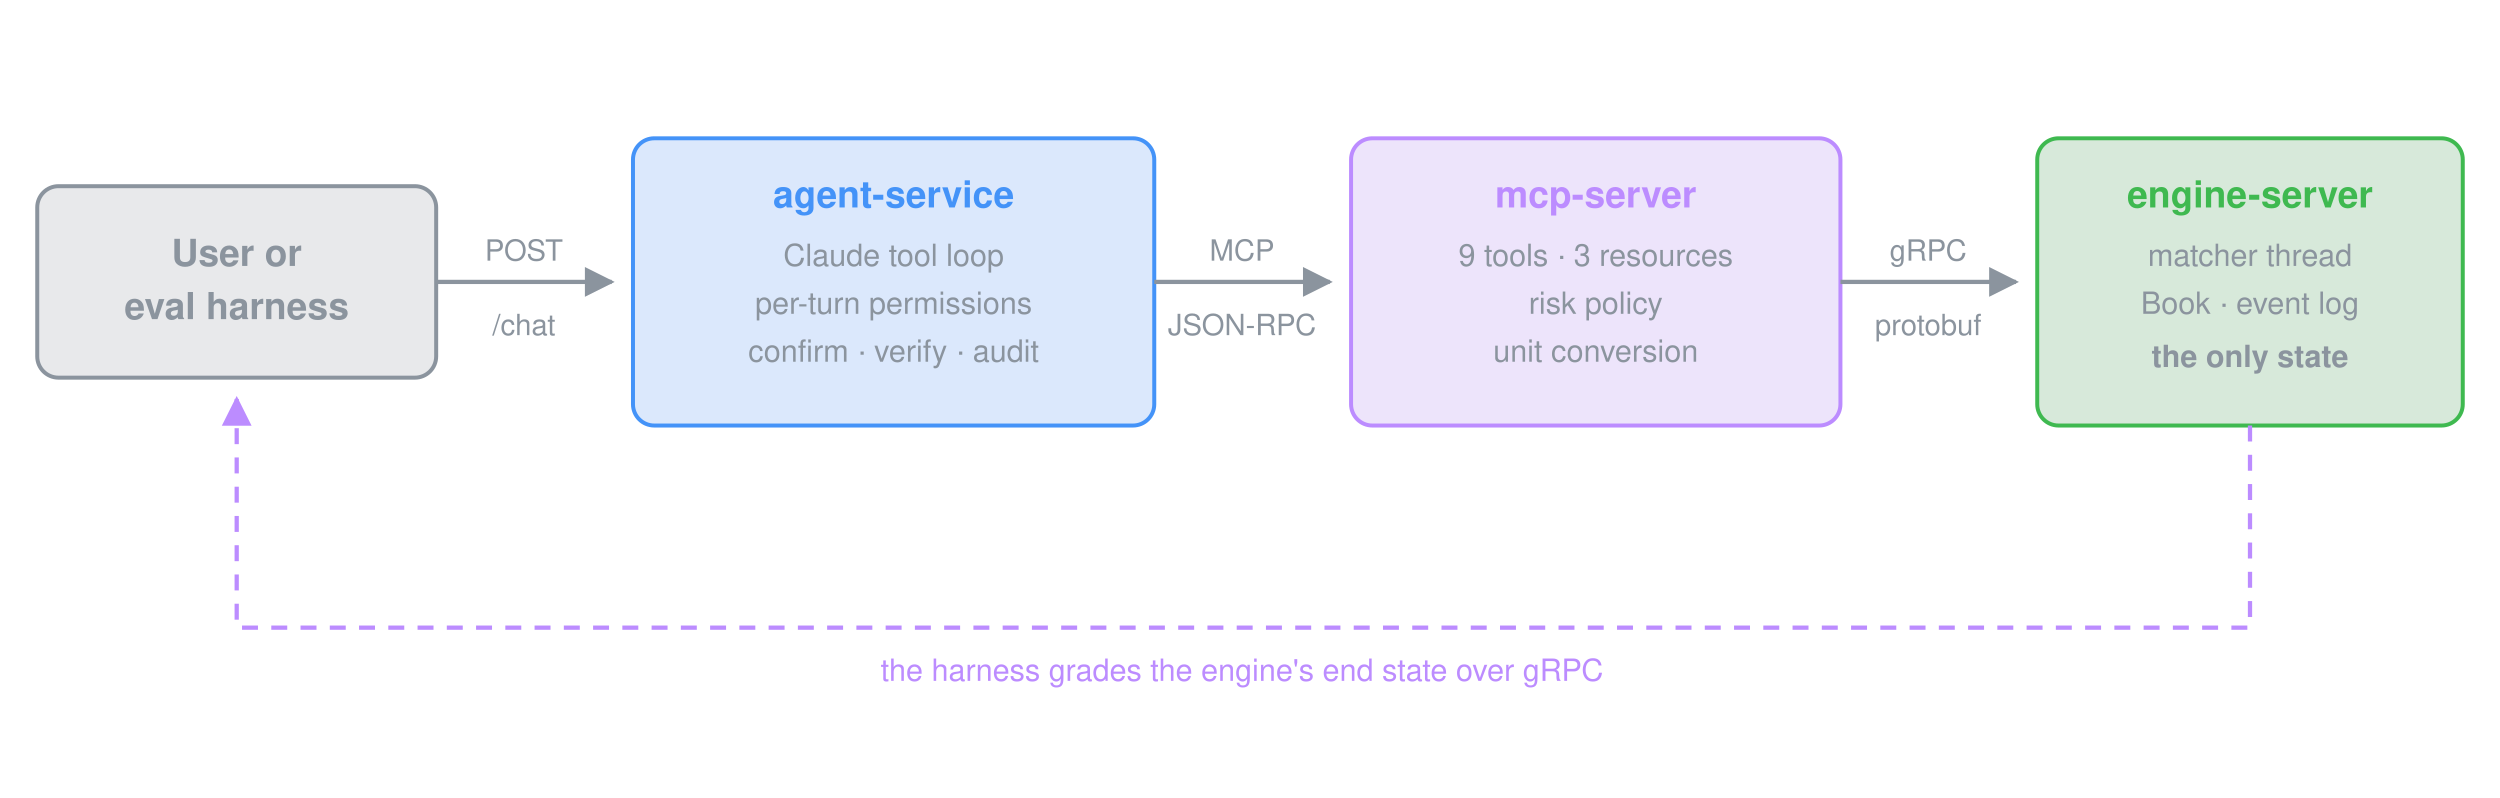
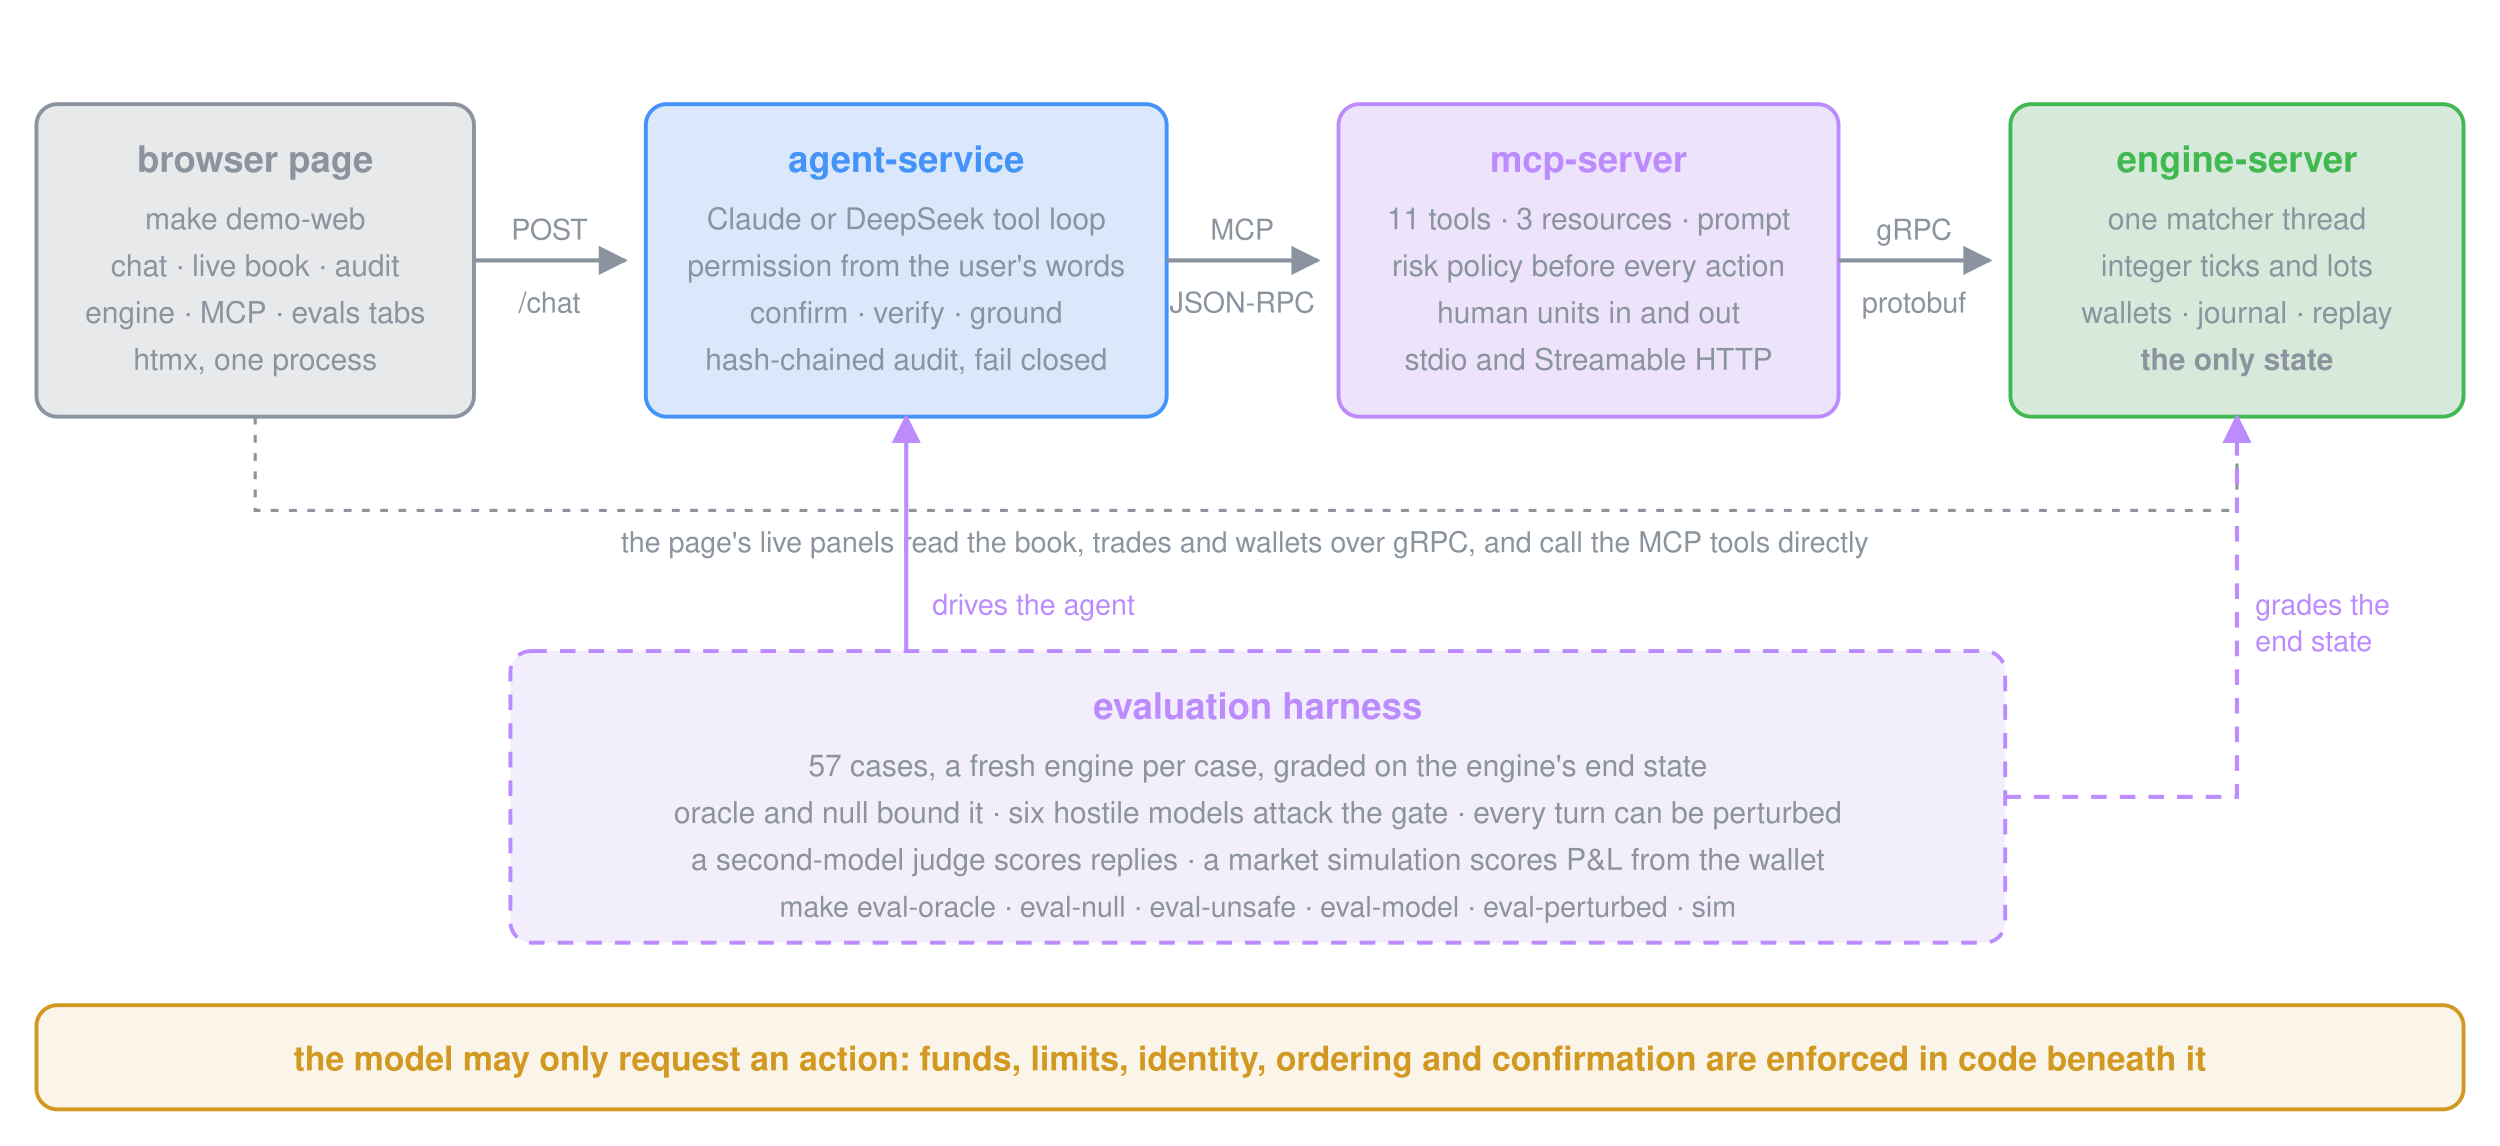
- <svg xmlns="http://www.w3.org/2000/svg" viewBox="0 0 940 300" width="940" height="300" font-family="-apple-system, BlinkMacSystemFont, Segoe UI, Helvetica, Arial, sans-serif" role="img" aria-label="Four components in a line: user or eval harness posts to agent-service, which calls mcp-server over MCP, which calls engine-server over gRPC. The harness grades the engine's end state directly.">
+ <svg xmlns="http://www.w3.org/2000/svg" viewBox="0 0 960 440" width="960" height="440" font-family="-apple-system, BlinkMacSystemFont, Segoe UI, Helvetica, Arial, sans-serif" role="img" aria-label="A browser page and the evaluation harness drive the agent-service, which calls the mcp-server over MCP, which calls the engine-server over gRPC; the harness grades the engine's end state; the model may only ask, code decides.">
  <defs>
    <marker id="a" viewBox="0 0 10 10" refX="9" refY="5" markerWidth="7" markerHeight="7" orient="auto-start-reverse">
      <path d="M0 0 10 5 0 10z" fill="#8b949e" />
    </marker>
    <marker id="ad" viewBox="0 0 10 10" refX="9" refY="5" markerWidth="7" markerHeight="7" orient="auto-start-reverse">
      <path d="M0 0 10 5 0 10z" fill="#bc8cff" />
    </marker>
+     <marker id="ao" viewBox="0 0 10 10" refX="9" refY="5" markerWidth="7" markerHeight="7" orient="auto-start-reverse">
+       <path d="M0 0 10 5 0 10z" fill="#d29922" />
+     </marker>
  </defs>
-   <rect x="14" y="70" width="150" height="72" rx="8" fill="#6e7681" fill-opacity="0.16" stroke="#8b949e" stroke-width="1.5" />
-   <text x="89" y="100" text-anchor="middle" font-size="14" font-weight="600" fill="#8b949e">User or</text>
-   <text x="89" y="120" text-anchor="middle" font-size="14" font-weight="600" fill="#8b949e">eval harness</text>
-   <rect x="238" y="52" width="196" height="108" rx="8" fill="#1f6feb" fill-opacity="0.16" stroke="#4493f8" stroke-width="1.5" />
-   <text x="336" y="78" text-anchor="middle" font-size="14" font-weight="700" fill="#4493f8">agent-service</text>
-   <text x="336" y="100" text-anchor="middle" font-size="11.5" fill="#8b949e">Claude tool loop</text>
-   <text x="336" y="118" text-anchor="middle" font-size="11.5" fill="#8b949e">per-turn permissions</text>
-   <text x="336" y="136" text-anchor="middle" font-size="11.5" fill="#8b949e">confirm · verify · audit</text>
-   <rect x="508" y="52" width="184" height="108" rx="8" fill="#8957e5" fill-opacity="0.16" stroke="#bc8cff" stroke-width="1.5" />
-   <text x="600" y="78" text-anchor="middle" font-size="14" font-weight="700" fill="#bc8cff">mcp-server</text>
-   <text x="600" y="100" text-anchor="middle" font-size="11.5" fill="#8b949e">9 tools · 3 resources</text>
-   <text x="600" y="118" text-anchor="middle" font-size="11.5" fill="#8b949e">risk policy</text>
-   <text x="600" y="136" text-anchor="middle" font-size="11.5" fill="#8b949e">unit conversion</text>
-   <rect x="766" y="52" width="160" height="108" rx="8" fill="#238636" fill-opacity="0.18" stroke="#3fb950" stroke-width="1.5" />
-   <text x="846" y="78" text-anchor="middle" font-size="14" font-weight="700" fill="#3fb950">engine-server</text>
-   <text x="846" y="100" text-anchor="middle" font-size="11.5" fill="#8b949e">matcher thread</text>
-   <text x="846" y="118" text-anchor="middle" font-size="11.5" fill="#8b949e">Book · event log</text>
-   <text x="846" y="138" text-anchor="middle" font-size="11.5" font-weight="600" fill="#8b949e">the only state</text>
-   <line x1="164" y1="106" x2="230" y2="106" stroke="#8b949e" stroke-width="1.6" marker-end="url(#a)" />
-   <text x="197" y="98" text-anchor="middle" font-size="11" fill="#8b949e">POST</text>
-   <text x="197" y="126" text-anchor="middle" font-size="11" fill="#8b949e">/chat</text>
-   <line x1="434" y1="106" x2="500" y2="106" stroke="#8b949e" stroke-width="1.6" marker-end="url(#a)" />
-   <text x="467" y="98" text-anchor="middle" font-size="11" fill="#8b949e">MCP</text>
-   <text x="467" y="126" text-anchor="middle" font-size="11" fill="#8b949e">JSON-RPC</text>
-   <line x1="692" y1="106" x2="758" y2="106" stroke="#8b949e" stroke-width="1.6" marker-end="url(#a)" />
-   <text x="725" y="98" text-anchor="middle" font-size="11" fill="#8b949e">gRPC</text>
-   <text x="725" y="126" text-anchor="middle" font-size="11" fill="#8b949e">protobuf</text>
-   <path d="M846 160 V236 H89 V150" fill="none" stroke="#bc8cff" stroke-width="1.6" stroke-dasharray="6 5" marker-end="url(#ad)" />
-   <text x="467" y="256" text-anchor="middle" font-size="11.5" fill="#bc8cff">the harness grades the engine's end state over gRPC</text>
+   <rect x="14" y="40" width="168" height="120" rx="8" fill="#6e7681" fill-opacity="0.16" stroke="#8b949e" stroke-width="1.5" />
+   <text x="98" y="66" text-anchor="middle" font-size="14" font-weight="700" fill="#8b949e">browser page</text>
+   <text x="98" y="88" text-anchor="middle" font-size="11.5" fill="#8b949e">make demo-web</text>
+   <text x="98" y="106" text-anchor="middle" font-size="11.5" fill="#8b949e">chat · live book · audit</text>
+   <text x="98" y="124" text-anchor="middle" font-size="11.5" fill="#8b949e">engine · MCP · evals tabs</text>
+   <text x="98" y="142" text-anchor="middle" font-size="11.5" fill="#8b949e">htmx, one process</text>
+   <rect x="248" y="40" width="200" height="120" rx="8" fill="#1f6feb" fill-opacity="0.16" stroke="#4493f8" stroke-width="1.5" />
+   <text x="348" y="66" text-anchor="middle" font-size="14" font-weight="700" fill="#4493f8">agent-service</text>
+   <text x="348" y="88" text-anchor="middle" font-size="11.5" fill="#8b949e">Claude or DeepSeek tool loop</text>
+   <text x="348" y="106" text-anchor="middle" font-size="11.5" fill="#8b949e">permission from the user's words</text>
+   <text x="348" y="124" text-anchor="middle" font-size="11.5" fill="#8b949e">confirm · verify · ground</text>
+   <text x="348" y="142" text-anchor="middle" font-size="11.5" fill="#8b949e">hash-chained audit, fail closed</text>
+   <rect x="514" y="40" width="192" height="120" rx="8" fill="#8957e5" fill-opacity="0.16" stroke="#bc8cff" stroke-width="1.5" />
+   <text x="610" y="66" text-anchor="middle" font-size="14" font-weight="700" fill="#bc8cff">mcp-server</text>
+   <text x="610" y="88" text-anchor="middle" font-size="11.5" fill="#8b949e">11 tools · 3 resources · prompt</text>
+   <text x="610" y="106" text-anchor="middle" font-size="11.5" fill="#8b949e">risk policy before every action</text>
+   <text x="610" y="124" text-anchor="middle" font-size="11.5" fill="#8b949e">human units in and out</text>
+   <text x="610" y="142" text-anchor="middle" font-size="11.5" fill="#8b949e">stdio and Streamable HTTP</text>
+   <rect x="772" y="40" width="174" height="120" rx="8" fill="#238636" fill-opacity="0.18" stroke="#3fb950" stroke-width="1.5" />
+   <text x="859" y="66" text-anchor="middle" font-size="14" font-weight="700" fill="#3fb950">engine-server</text>
+   <text x="859" y="88" text-anchor="middle" font-size="11.5" fill="#8b949e">one matcher thread</text>
+   <text x="859" y="106" text-anchor="middle" font-size="11.5" fill="#8b949e">integer ticks and lots</text>
+   <text x="859" y="124" text-anchor="middle" font-size="11.5" fill="#8b949e">wallets · journal · replay</text>
+   <text x="859" y="142" text-anchor="middle" font-size="11.5" font-weight="600" fill="#8b949e">the only state</text>
+   <line x1="182" y1="100" x2="240" y2="100" stroke="#8b949e" stroke-width="1.6" marker-end="url(#a)" />
+   <text x="211" y="92" text-anchor="middle" font-size="11" fill="#8b949e">POST</text>
+   <text x="211" y="120" text-anchor="middle" font-size="11" fill="#8b949e">/chat</text>
+   <line x1="448" y1="100" x2="506" y2="100" stroke="#8b949e" stroke-width="1.6" marker-end="url(#a)" />
+   <text x="477" y="92" text-anchor="middle" font-size="11" fill="#8b949e">MCP</text>
+   <text x="477" y="120" text-anchor="middle" font-size="11" fill="#8b949e">JSON-RPC</text>
+   <line x1="706" y1="100" x2="764" y2="100" stroke="#8b949e" stroke-width="1.6" marker-end="url(#a)" />
+   <text x="735" y="92" text-anchor="middle" font-size="11" fill="#8b949e">gRPC</text>
+   <text x="735" y="120" text-anchor="middle" font-size="11" fill="#8b949e">protobuf</text>
+   <path d="M98 160 V196 H859 V160" fill="none" stroke="#8b949e" stroke-width="1.2" stroke-dasharray="3 4" marker-end="url(#a)" />
+   <text x="478" y="212" text-anchor="middle" font-size="11" fill="#8b949e">the page's live panels read the book, trades and wallets over gRPC, and call the MCP tools directly</text>
+   <rect x="196" y="250" width="574" height="112" rx="8" fill="#8957e5" fill-opacity="0.10" stroke="#bc8cff" stroke-width="1.5" stroke-dasharray="6 5" />
+   <text x="483" y="276" text-anchor="middle" font-size="14" font-weight="700" fill="#bc8cff">evaluation harness</text>
+   <text x="483" y="298" text-anchor="middle" font-size="11.5" fill="#8b949e">57 cases, a fresh engine per case, graded on the engine's end state</text>
+   <text x="483" y="316" text-anchor="middle" font-size="11.5" fill="#8b949e">oracle and null bound it · six hostile models attack the gate · every turn can be perturbed</text>
+   <text x="483" y="334" text-anchor="middle" font-size="11.5" fill="#8b949e">a second-model judge scores replies · a market simulation scores P&amp;L from the wallet</text>
+   <text x="483" y="352" text-anchor="middle" font-size="11" fill="#8b949e">make eval-oracle · eval-null · eval-unsafe · eval-model · eval-perturbed · sim</text>
+   <path d="M348 250 V160" fill="none" stroke="#bc8cff" stroke-width="1.6" marker-end="url(#ad)" />
+   <text x="358" y="236" text-anchor="start" font-size="11" fill="#bc8cff">drives the agent</text>
+   <path d="M770 306 H859 V160" fill="none" stroke="#bc8cff" stroke-width="1.6" stroke-dasharray="6 5" marker-end="url(#ad)" />
+   <text x="866" y="236" text-anchor="start" font-size="11" fill="#bc8cff">grades the</text>
+   <text x="866" y="250" text-anchor="start" font-size="11" fill="#bc8cff">end state</text>
+   <rect x="14" y="386" width="932" height="40" rx="8" fill="#d29922" fill-opacity="0.10" stroke="#d29922" stroke-width="1.5" />
+   <text x="480" y="411" text-anchor="middle" font-size="13" font-weight="600" fill="#d29922">the model may only request an action: funds, limits, identity, ordering and confirmation are enforced in code beneath it</text>
</svg>
